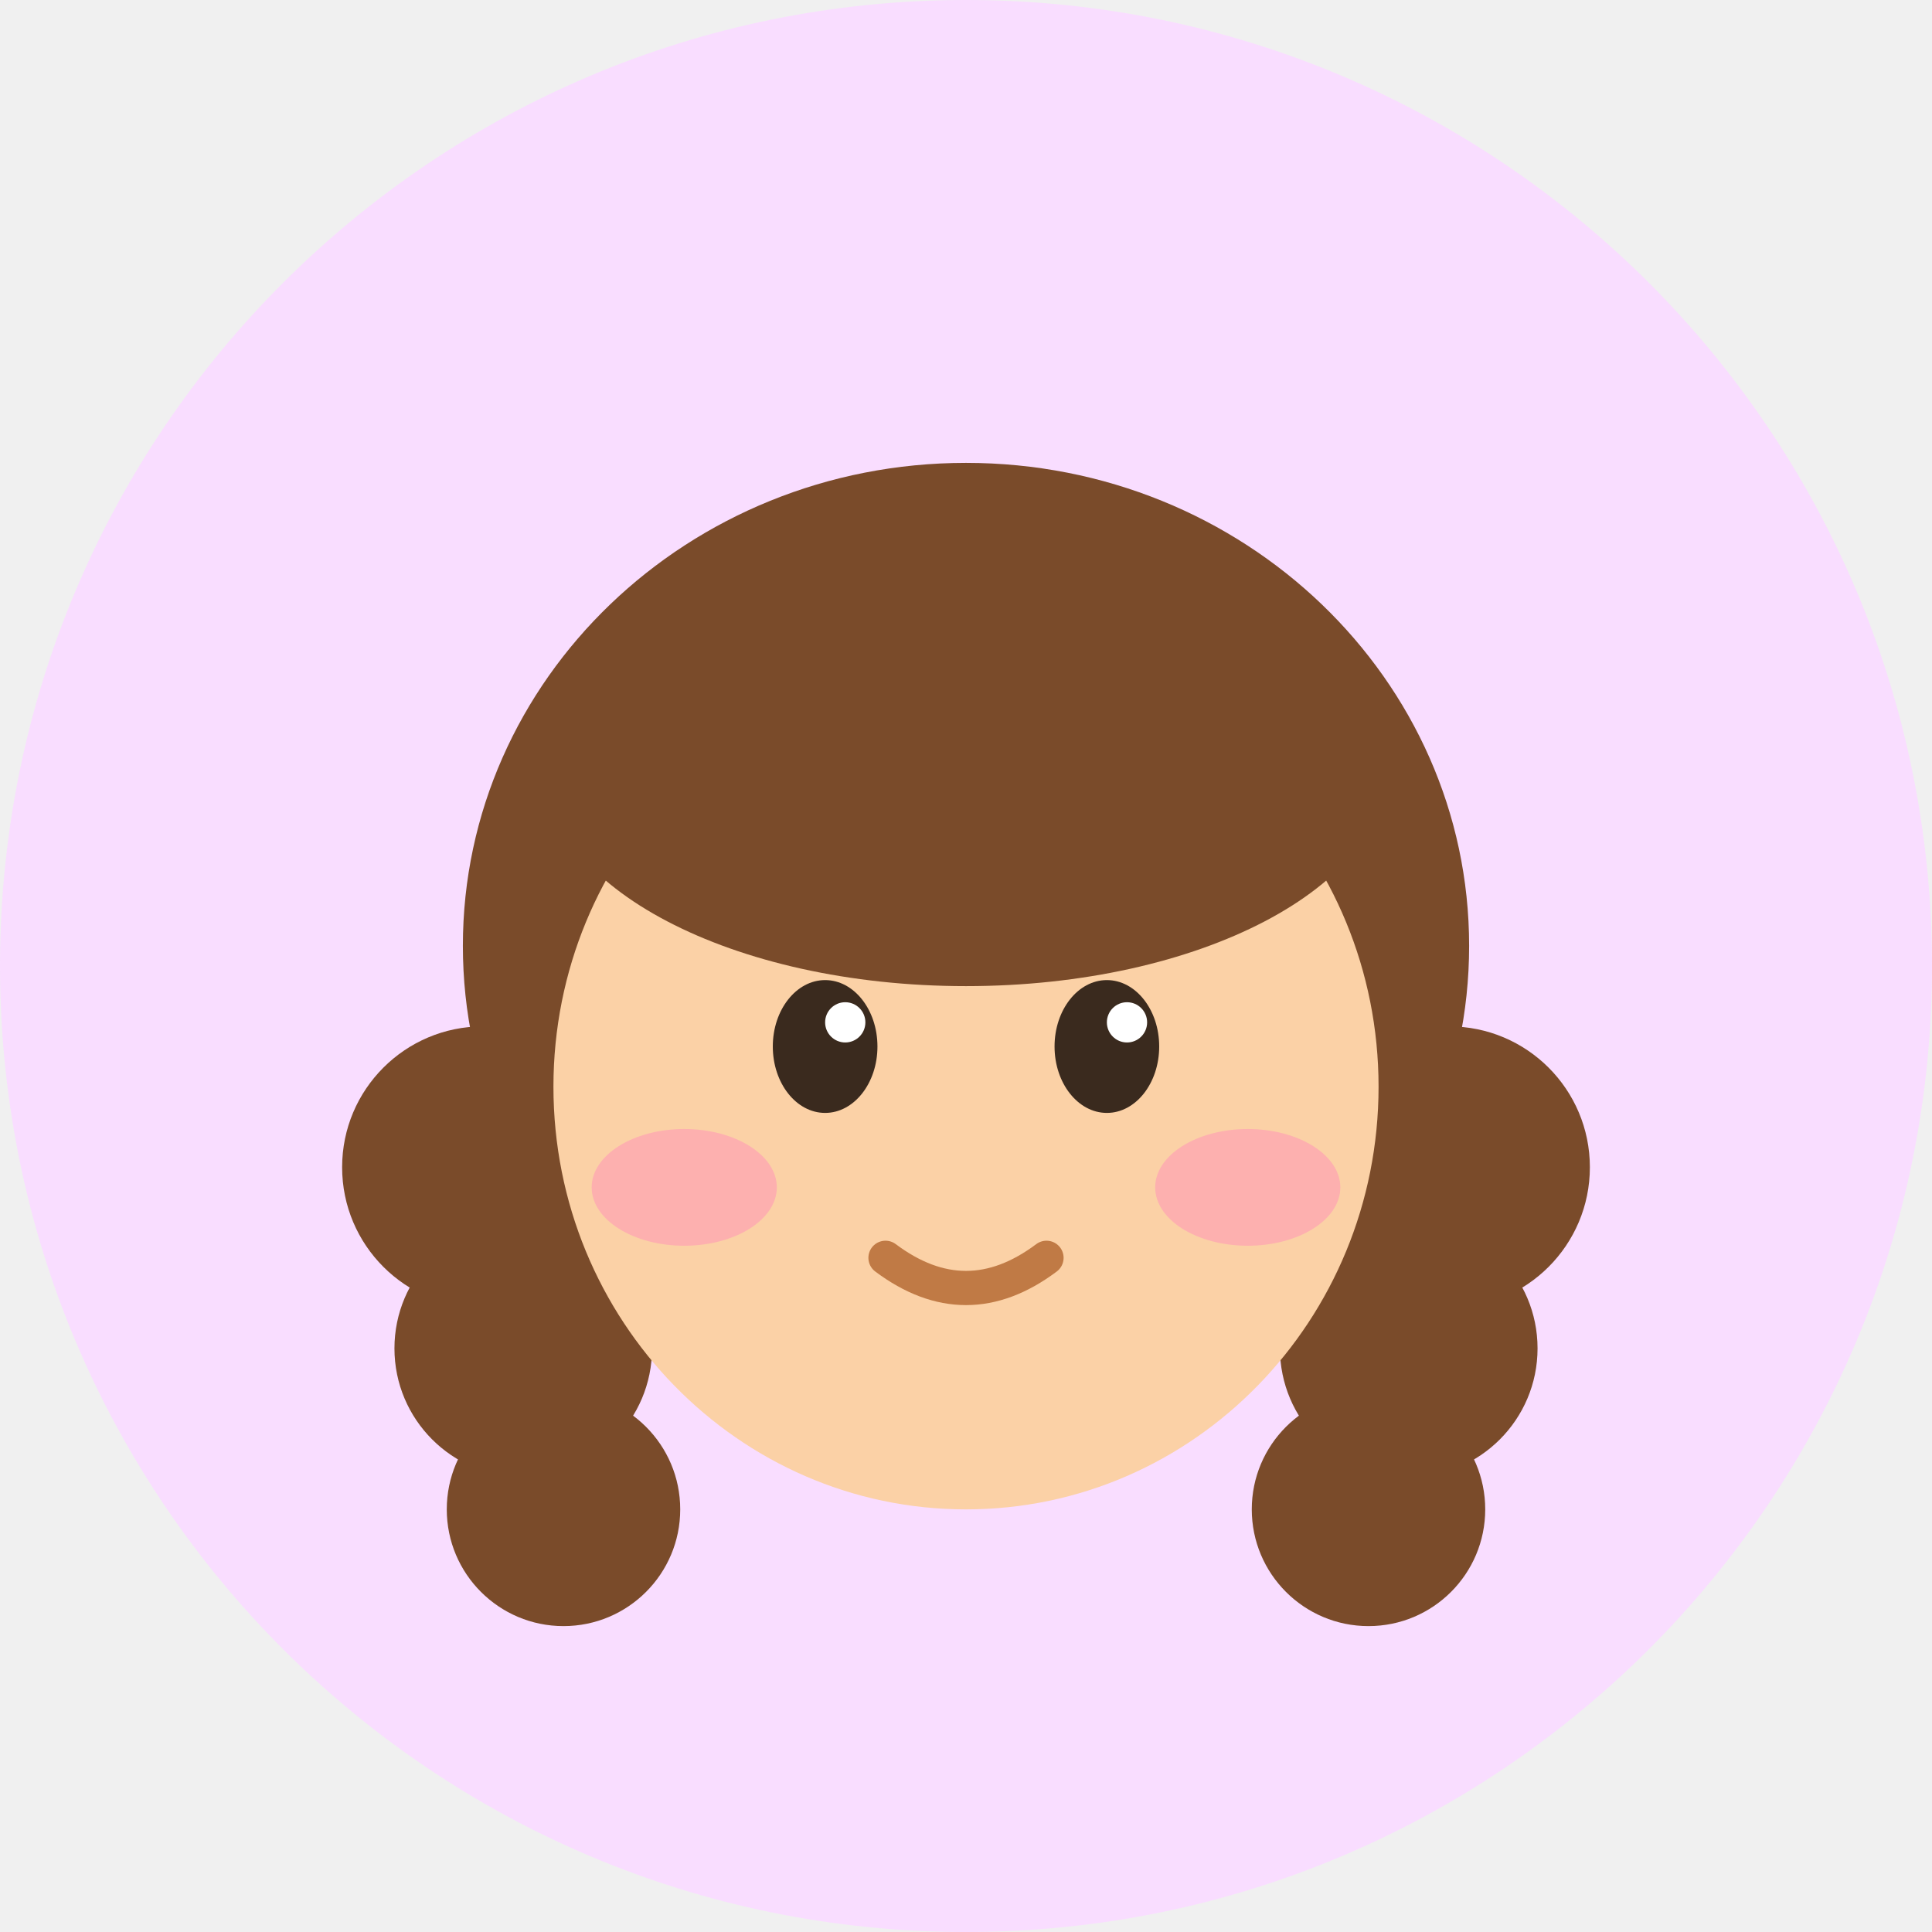
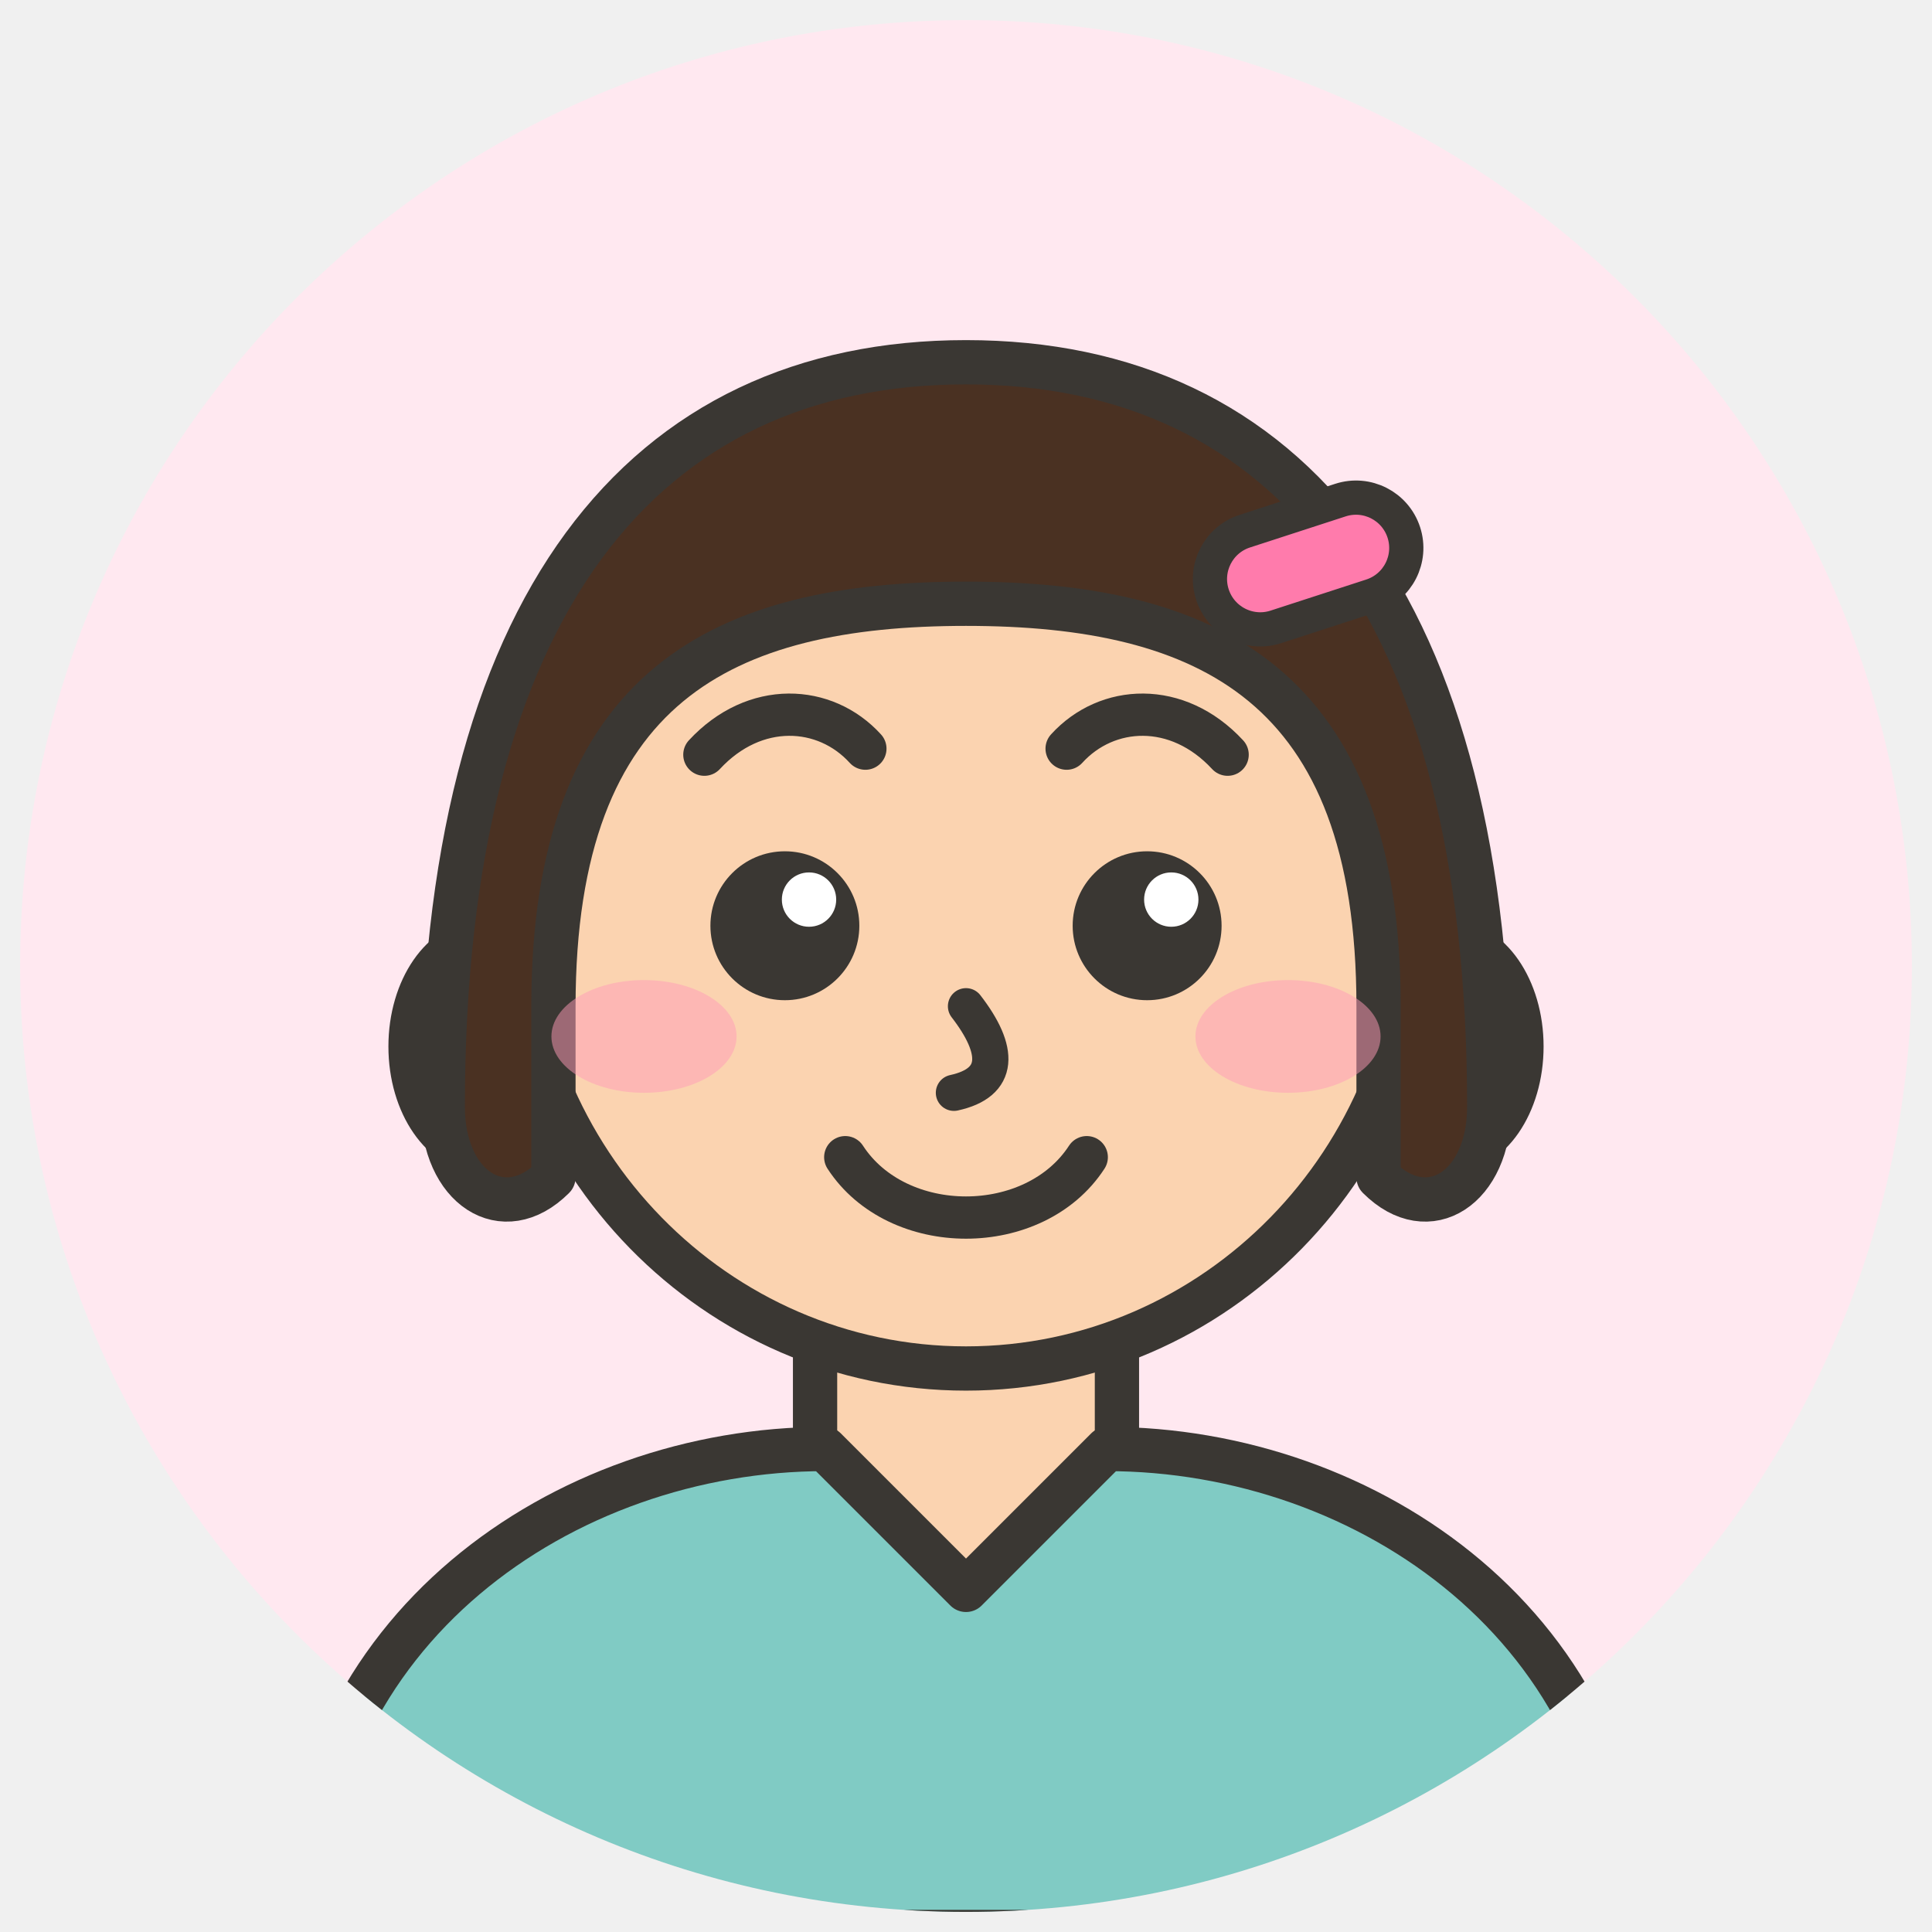
- <svg xmlns="http://www.w3.org/2000/svg" width="96" height="96" viewBox="0 0 96 96">
-   <circle cx="48" cy="48" r="48" fill="#F9DDFF" />
-   <circle cx="24" cy="58" r="7" fill="#7A4B2A" />
-   <circle cx="72" cy="58" r="7" fill="#7A4B2A" />
-   <circle cx="26" cy="67" r="6.4" fill="#7A4B2A" />
-   <circle cx="70" cy="67" r="6.4" fill="#7A4B2A" />
-   <circle cx="28" cy="75" r="5.8" fill="#7A4B2A" />
-   <circle cx="68" cy="75" r="5.8" fill="#7A4B2A" />
-   <ellipse cx="48" cy="47" rx="25" ry="24" fill="#7A4B2A" />
-   <ellipse cx="48" cy="54" rx="20.5" ry="21" fill="#FBD1A6" />
-   <ellipse cx="48" cy="38" rx="21" ry="11" fill="#7A4B2A" />
-   <ellipse cx="41" cy="52" rx="2.6" ry="3.3" fill="#3A2A1E" />
-   <ellipse cx="55" cy="52" rx="2.6" ry="3.3" fill="#3A2A1E" />
-   <circle cx="42" cy="50.8" r="1" fill="#FFFFFF" />
-   <circle cx="56" cy="50.8" r="1" fill="#FFFFFF" />
-   <ellipse cx="34" cy="59" rx="4.6" ry="2.9" fill="#FF8FB8" opacity="0.5" />
-   <ellipse cx="62" cy="59" rx="4.6" ry="2.9" fill="#FF8FB8" opacity="0.5" />
-   <path d="M44 62.5q4 3 8 0" fill="none" stroke="#C07A45" stroke-width="1.7" stroke-linecap="round" />
+ <svg xmlns="http://www.w3.org/2000/svg" width="96" height="96" viewBox="0 0 96 96" role="img" aria-label="女孩 07 短发发夹">
+   <defs>
+     <clipPath id="ring-girl-07">
+       <circle cx="48" cy="48" r="47.0" />
+     </clipPath>
+   </defs>
+   <g clip-path="url(#ring-girl-07)">
+     <circle cx="48" cy="48" r="47.0" fill="#FFE8F0" />
+     <path d="M40.5 60 L40.5 77 C40.5 80 55.5 80 55.5 77 L55.5 60 Z" fill="#FBD3B0" stroke="#3A3733" stroke-width="2.2" stroke-linejoin="round" />
+     <path d="M15 96 C15 81 28 72 41 72 L48 79 L55 72 C68 72 81 81 81 96 Z" fill="#80CBC4" stroke="#3A3733" stroke-width="2.2" stroke-linejoin="round" />
+     <ellipse cx="24" cy="52" rx="3.6" ry="5.2" fill="#FBD3B0" stroke="#3A3733" stroke-width="2.2" />
+     <ellipse cx="72" cy="52" rx="3.6" ry="5.2" fill="#FBD3B0" stroke="#3A3733" stroke-width="2.2" />
+     <ellipse cx="48" cy="45" rx="22.5" ry="23" fill="#FBD3B0" stroke="#3A3733" stroke-width="2.2" />
+     <path d="M22 55 C22 30 32 18 48 18 C64 18 74 30 74 55 C74 59 71 61 68.5 58.5 L68.5 50 C68.5 34 60 30 48 30 C36 30 27.5 34 27.5 50 L27.5 58.5 C25 61 22 59 22 55 Z" fill="#4A3122" stroke="#3A3733" stroke-width="2.2" stroke-linejoin="round" />
+     <g transform="rotate(-18 65 28)">
+       <rect x="60" y="25.5" width="10" height="5" rx="2.5" fill="#FF7BAC" stroke="#3A3733" stroke-width="1.7" />
+     </g>
+     <path d="M35 37.5 C37.5 34.8 41 35 43 37.2" fill="none" stroke="#3A3733" stroke-width="2.1" stroke-linecap="round" />
+     <path d="M61 37.5 C58.5 34.8 55 35 53 37.2" fill="none" stroke="#3A3733" stroke-width="2.1" stroke-linecap="round" />
+     <path d="M48 50 C49.7 52.2 49.7 53.8 47.4 54.3" fill="none" stroke="#3A3733" stroke-width="1.8" stroke-linecap="round" />
+     <circle cx="39" cy="46" r="3.7" fill="#3A3733" />
+     <circle cx="57" cy="46" r="3.7" fill="#3A3733" />
+     <circle cx="40.2" cy="44.7" r="1.35" fill="#FFFFFF" />
+     <circle cx="58.2" cy="44.7" r="1.35" fill="#FFFFFF" />
+     <path d="M42 57.5 C44.6 61.5 51.4 61.5 54 57.5" fill="none" stroke="#3A3733" stroke-width="2.1" stroke-linecap="round" />
+     <ellipse cx="32" cy="51.5" rx="4.6" ry="2.8" fill="#FF9BB8" opacity="0.5" />
+     <ellipse cx="64" cy="51.5" rx="4.6" ry="2.8" fill="#FF9BB8" opacity="0.5" />
+   </g>
</svg>
